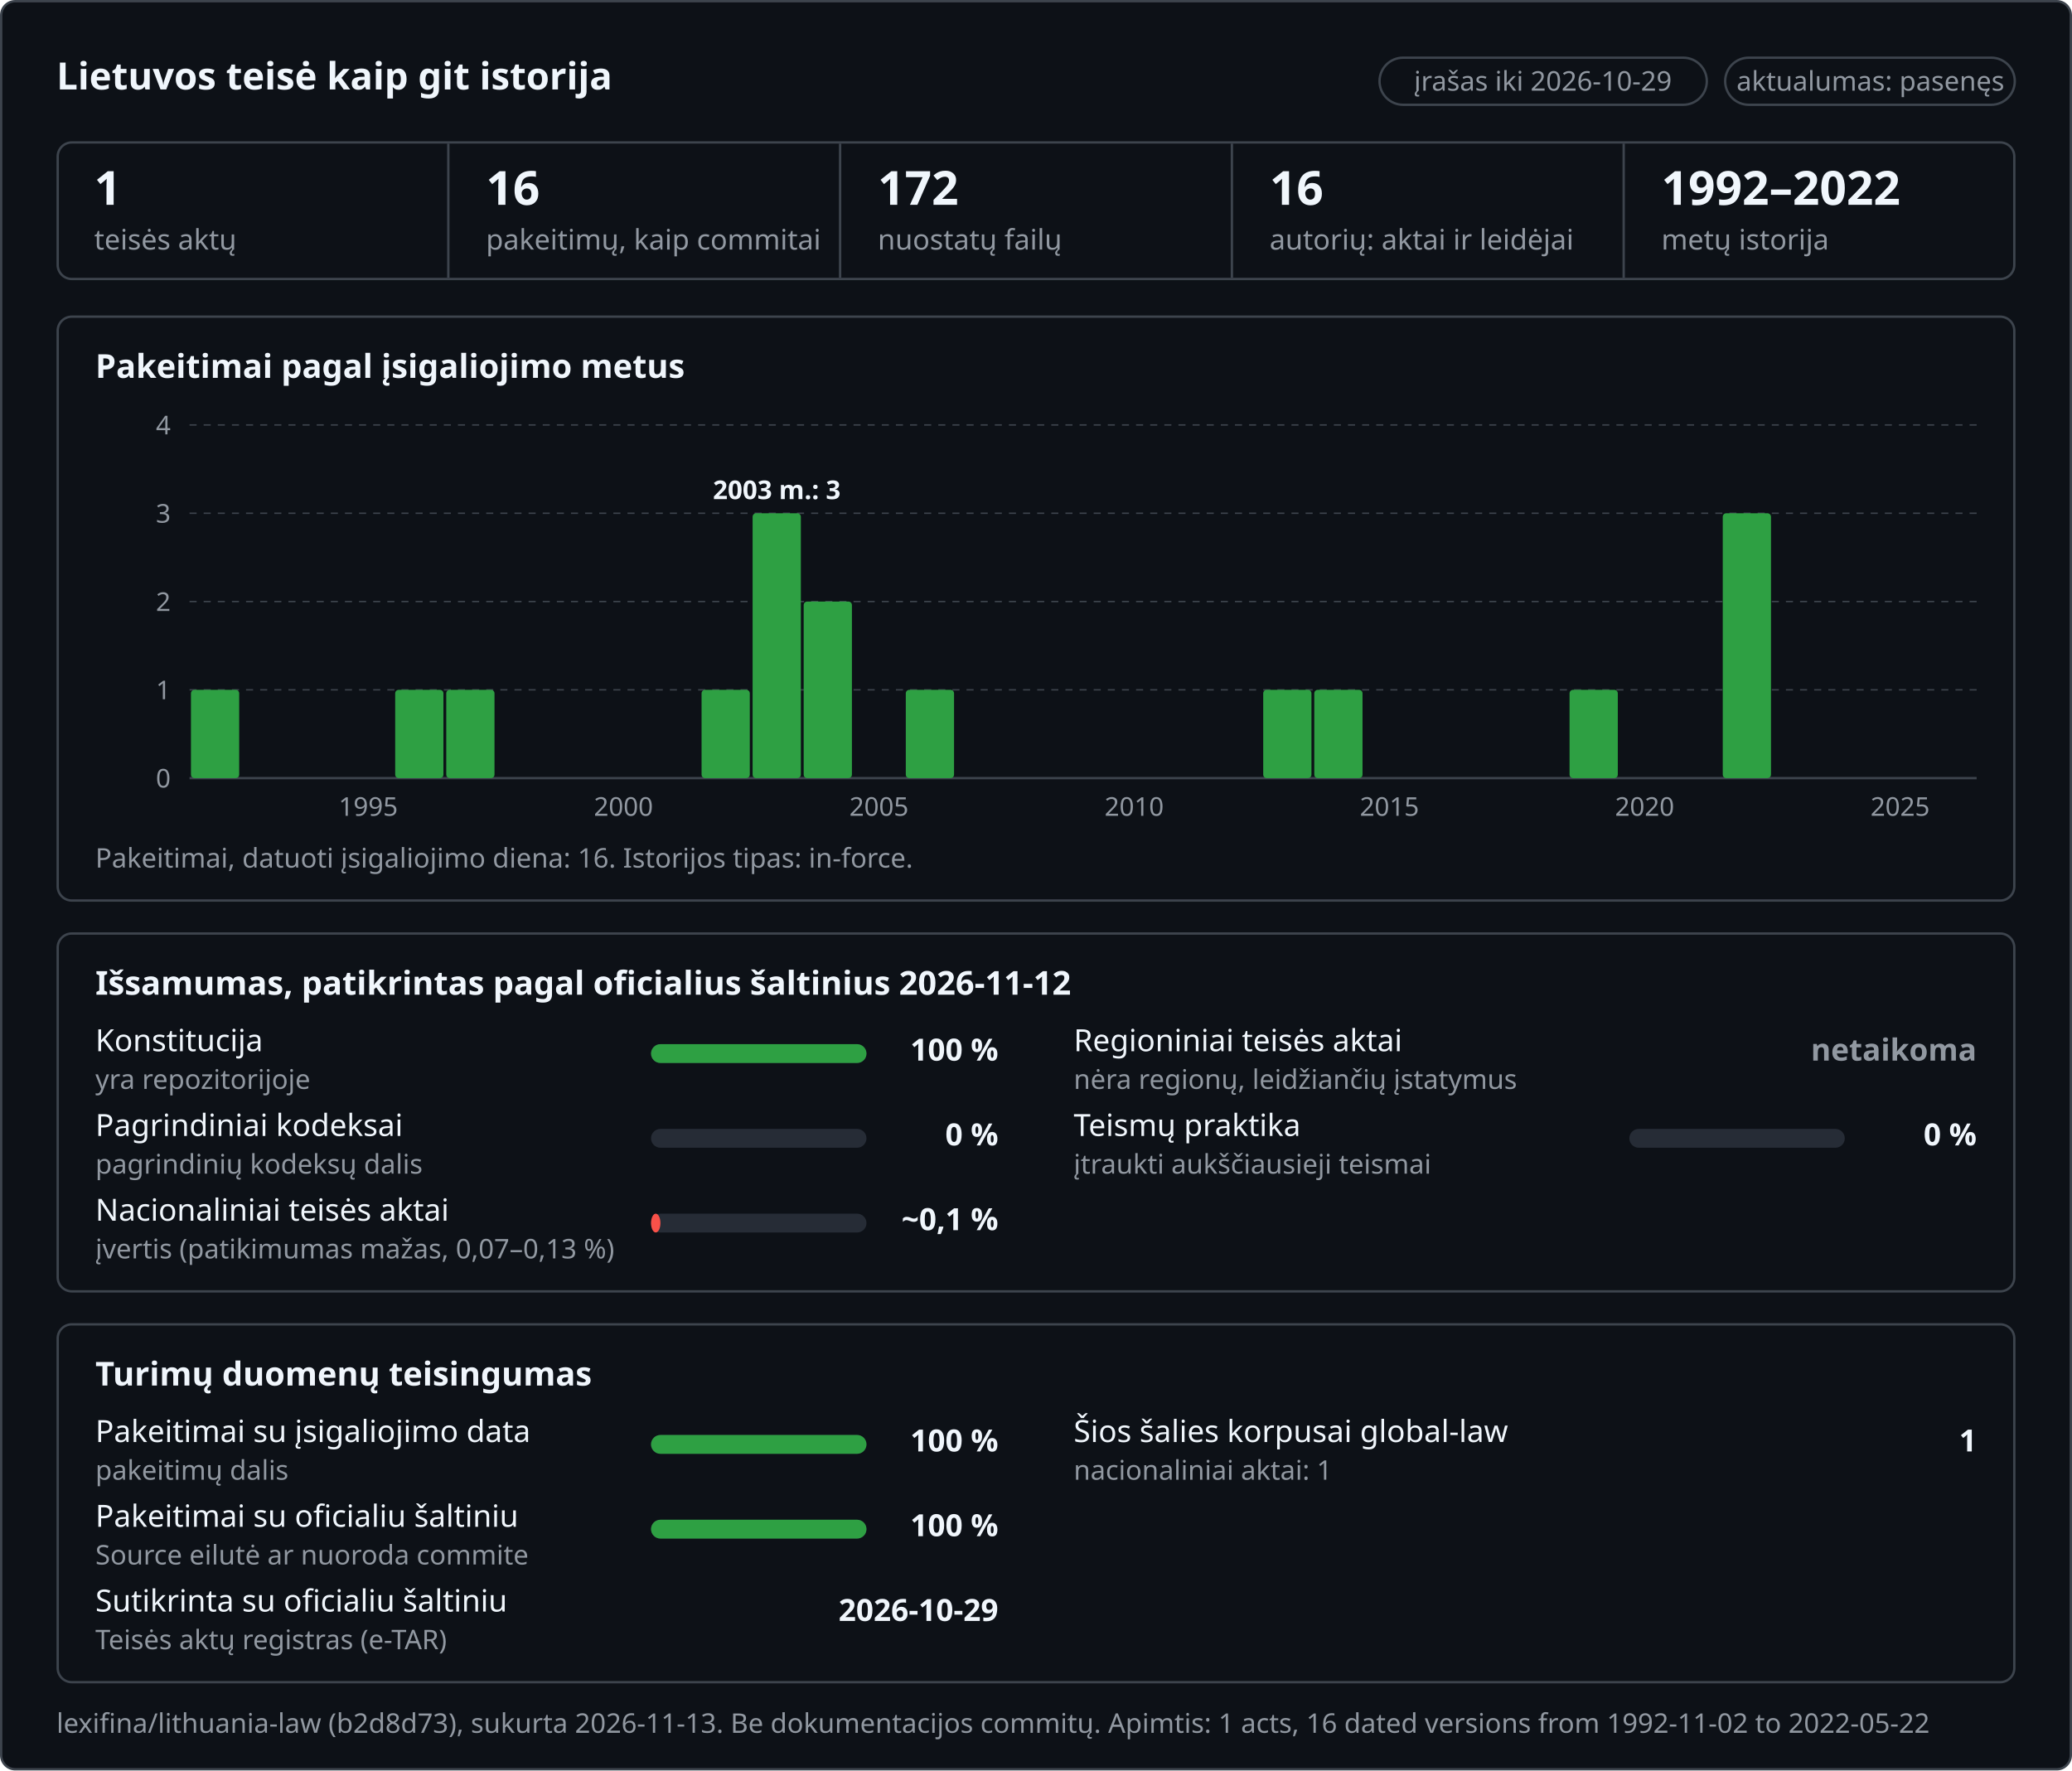
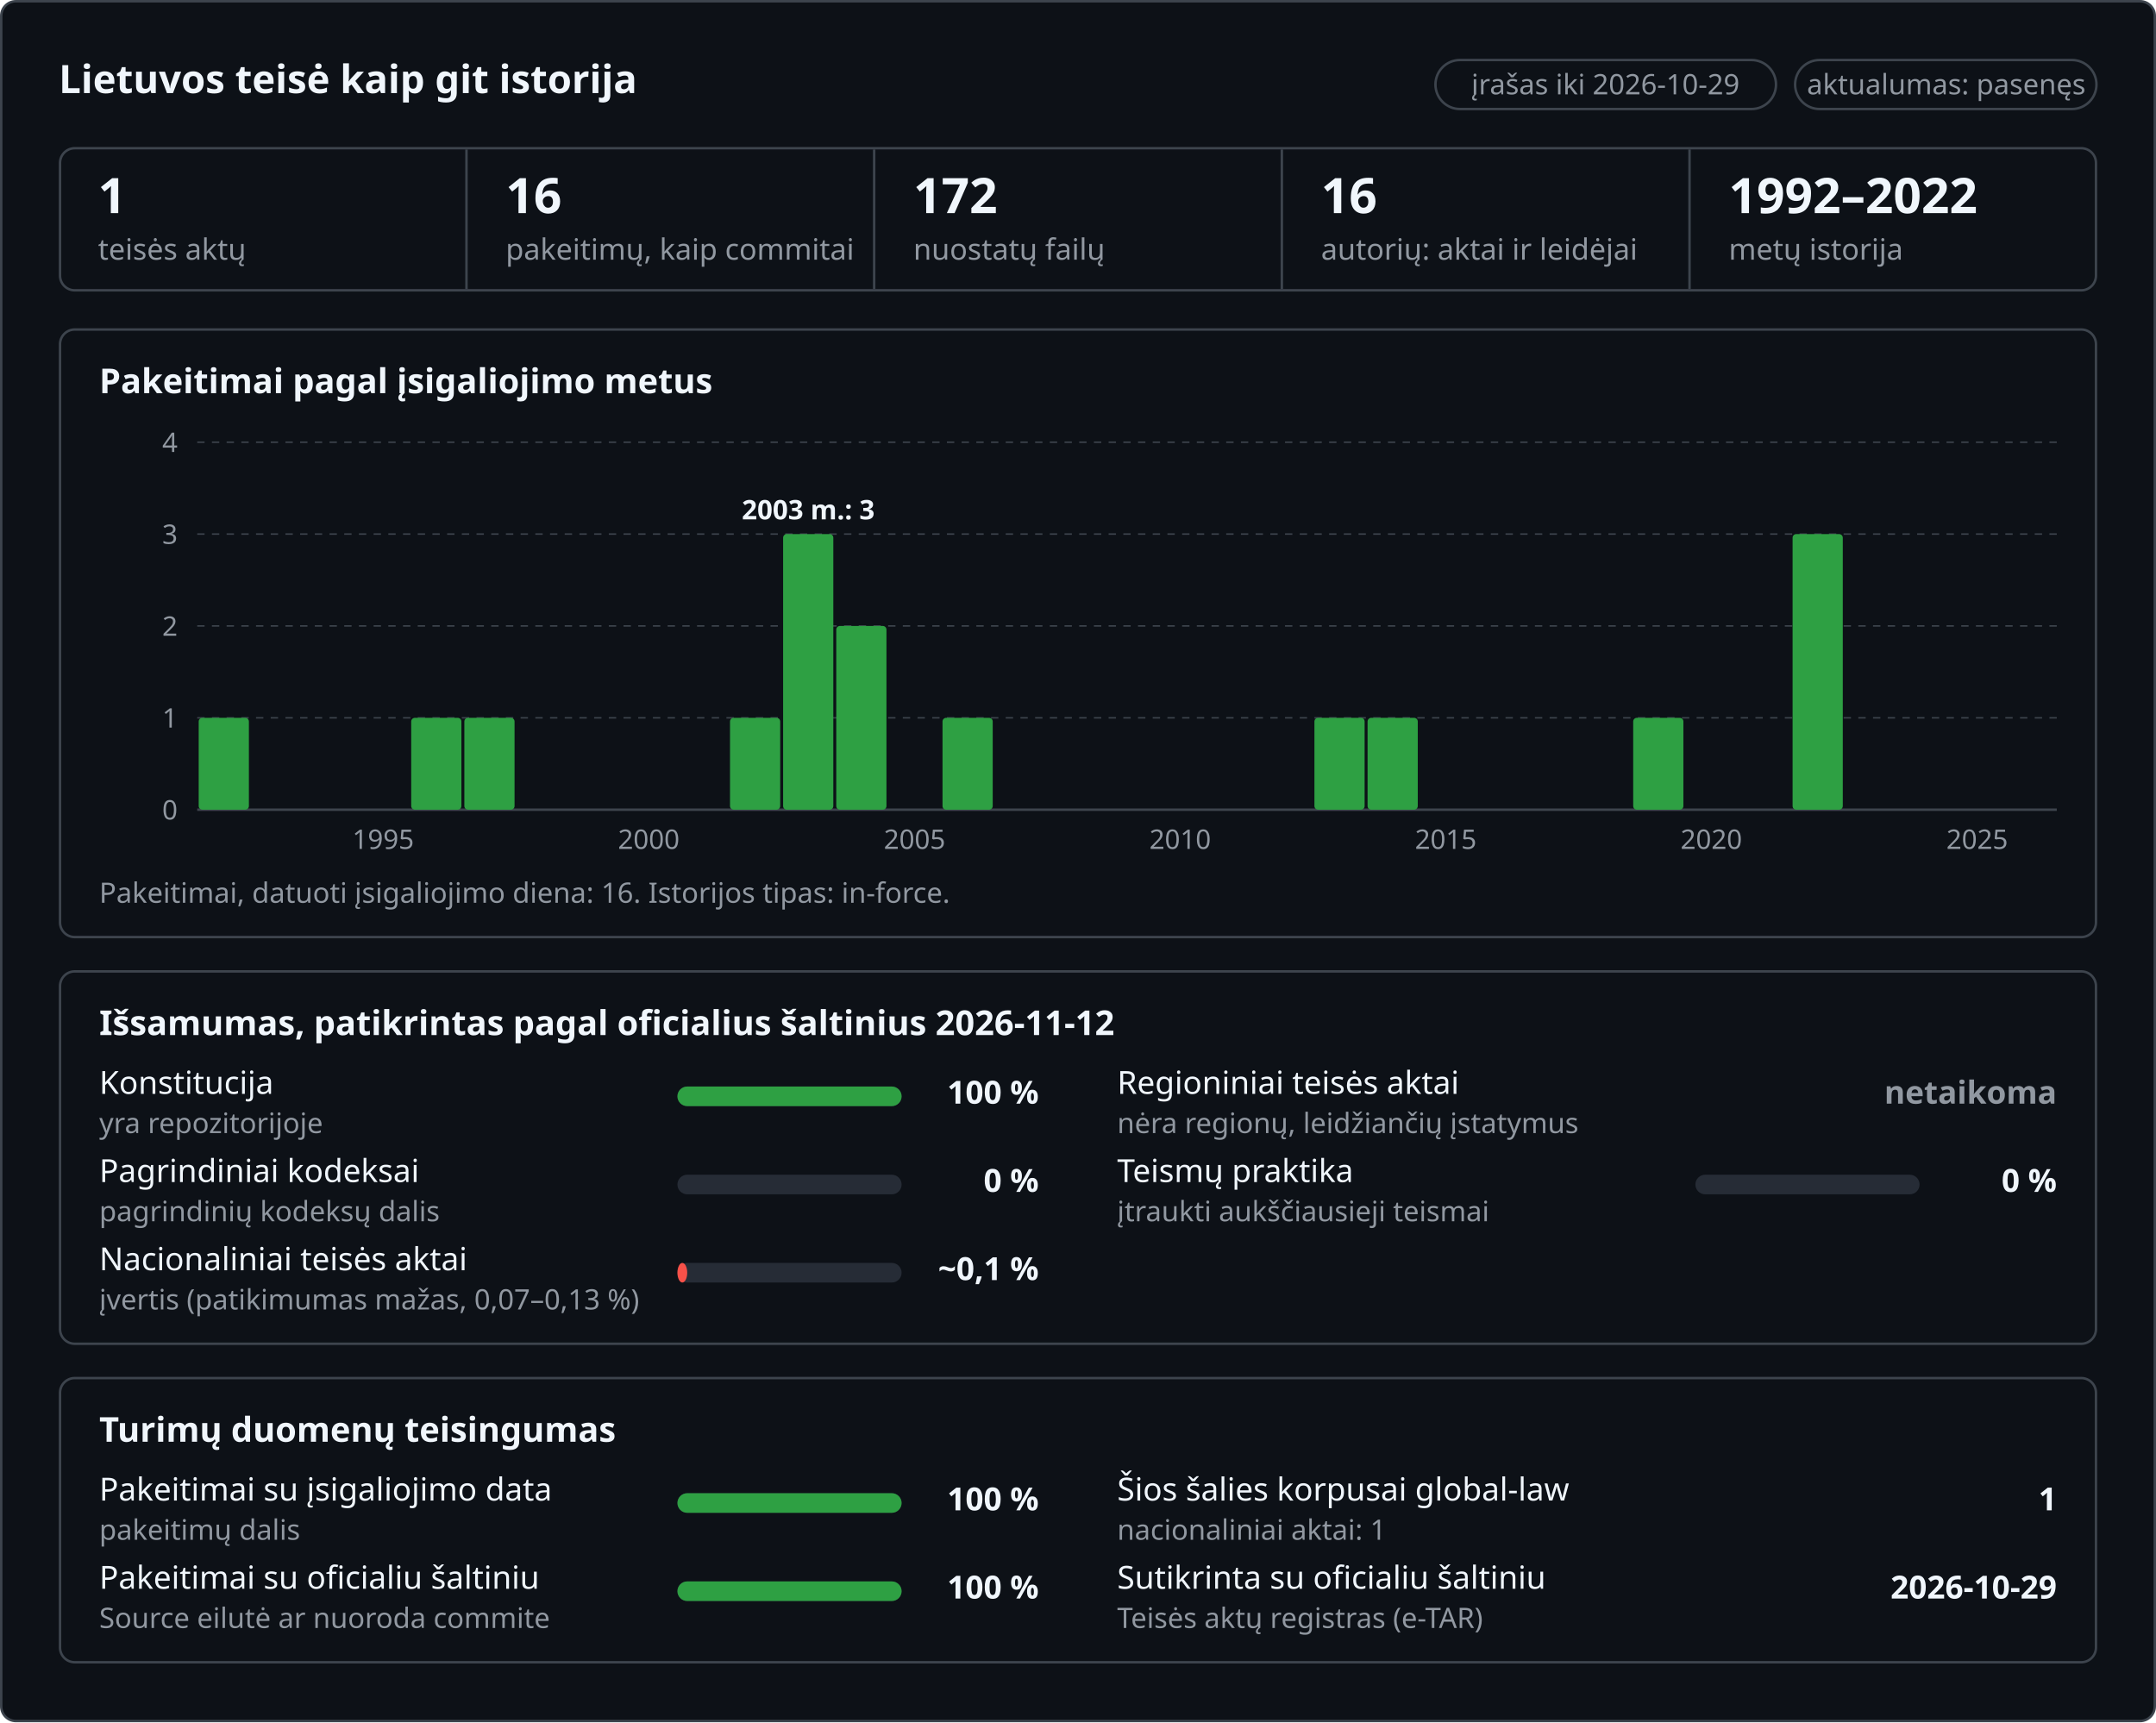
- <svg xmlns="http://www.w3.org/2000/svg" width="880" height="752" viewBox="0 0 880 752" font-family="-apple-system,BlinkMacSystemFont,Segoe UI,Noto Sans,Helvetica,Arial,sans-serif">
-   <rect x="0.5" y="0.5" width="879" height="751" rx="6" fill="#0d1117" stroke="#3d444d" />
+ <svg xmlns="http://www.w3.org/2000/svg" width="880" height="703" viewBox="0 0 880 703" font-family="-apple-system,BlinkMacSystemFont,Segoe UI,Noto Sans,Helvetica,Arial,sans-serif">
+   <rect x="0.5" y="0.5" width="879" height="702" rx="6" fill="#0d1117" stroke="#3d444d" />
  <text x="24" y="38" font-size="16" font-weight="600" fill="#f0f6fc">Lietuvos teisė kaip git istorija</text>
  <rect x="585.9" y="24.5" width="139" height="20" rx="10" fill="none" stroke="#3d444d" />
  <text x="655.3" y="38.5" font-size="11.5" font-weight="500" text-anchor="middle" fill="#9198a1">įrašas iki 2026-10-29</text>
  <rect x="732.7" y="24.5" width="123" height="20" rx="10" fill="none" stroke="#3d444d" />
  <text x="794.4" y="38.5" font-size="11.5" font-weight="500" text-anchor="middle" fill="#9198a1">aktualumas: pasenęs</text>
  <rect x="24.5" y="60.5" width="831" height="58" rx="6" fill="#0d1117" stroke="#3d444d" />
  <text x="40.0" y="87" font-size="20" font-weight="600" fill="#f0f6fc">1</text>
  <text x="40.0" y="106" font-size="12" fill="#9198a1">teisės aktų</text>
  <line x1="190.4" y1="61" x2="190.4" y2="118" stroke="#3d444d" />
  <text x="206.4" y="87" font-size="20" font-weight="600" fill="#f0f6fc">16</text>
  <text x="206.4" y="106" font-size="12" fill="#9198a1">pakeitimų, kaip commitai</text>
  <line x1="356.8" y1="61" x2="356.8" y2="118" stroke="#3d444d" />
  <text x="372.8" y="87" font-size="20" font-weight="600" fill="#f0f6fc">172</text>
  <text x="372.8" y="106" font-size="12" fill="#9198a1">nuostatų failų</text>
  <line x1="523.2" y1="61" x2="523.2" y2="118" stroke="#3d444d" />
  <text x="539.2" y="87" font-size="20" font-weight="600" fill="#f0f6fc">16</text>
  <text x="539.2" y="106" font-size="12" fill="#9198a1">autorių: aktai ir leidėjai</text>
  <line x1="689.6" y1="61" x2="689.6" y2="118" stroke="#3d444d" />
  <text x="705.6" y="87" font-size="20" font-weight="600" fill="#f0f6fc">1992–2022</text>
  <text x="705.6" y="106" font-size="12" fill="#9198a1">metų istorija</text>
  <rect x="24.5" y="134.5" width="831" height="248" rx="6" fill="#0d1117" stroke="#3d444d" />
  <text x="40.5" y="160.5" font-size="14" font-weight="600" fill="#f0f6fc">Pakeitimai pagal įsigaliojimo metus</text>
  <line x1="80.5" y1="330.5" x2="839.5" y2="330.5" stroke="#3d444d" stroke-width="1" />
  <text x="72.5" y="334.5" font-size="11" text-anchor="end" fill="#9198a1">0</text>
  <line x1="80.5" y1="293.0" x2="839.5" y2="293.0" stroke="#3d444d" stroke-width="0.6" stroke-dasharray="3 3" />
  <text x="72.5" y="297.0" font-size="11" text-anchor="end" fill="#9198a1">1</text>
  <line x1="80.5" y1="255.5" x2="839.5" y2="255.5" stroke="#3d444d" stroke-width="0.6" stroke-dasharray="3 3" />
  <text x="72.5" y="259.5" font-size="11" text-anchor="end" fill="#9198a1">2</text>
  <line x1="80.5" y1="218.0" x2="839.5" y2="218.0" stroke="#3d444d" stroke-width="0.6" stroke-dasharray="3 3" />
  <text x="72.5" y="222.0" font-size="11" text-anchor="end" fill="#9198a1">3</text>
  <line x1="80.5" y1="180.5" x2="839.5" y2="180.5" stroke="#3d444d" stroke-width="0.6" stroke-dasharray="3 3" />
  <text x="72.5" y="184.5" font-size="11" text-anchor="end" fill="#9198a1">4</text>
  <rect x="81.10" y="293.0" width="20.49" height="37.5" rx="1.5" fill="#2ea043" />
  <text x="156.4" y="346.5" font-size="11" text-anchor="middle" fill="#9198a1">1995</text>
  <rect x="167.84" y="293.0" width="20.49" height="37.5" rx="1.5" fill="#2ea043" />
  <rect x="189.53" y="293.0" width="20.49" height="37.5" rx="1.5" fill="#2ea043" />
  <text x="264.8" y="346.5" font-size="11" text-anchor="middle" fill="#9198a1">2000</text>
  <rect x="297.96" y="293.0" width="20.49" height="37.5" rx="1.5" fill="#2ea043" />
  <rect x="319.64" y="218.0" width="20.49" height="112.5" rx="1.5" fill="#2ea043" />
  <text x="329.9" y="212.0" font-size="11" font-weight="600" text-anchor="middle" fill="#f0f6fc">2003 m.: 3</text>
  <rect x="341.33" y="255.5" width="20.49" height="75.0" rx="1.5" fill="#2ea043" />
  <text x="373.3" y="346.5" font-size="11" text-anchor="middle" fill="#9198a1">2005</text>
  <rect x="384.70" y="293.0" width="20.49" height="37.5" rx="1.5" fill="#2ea043" />
  <text x="481.7" y="346.5" font-size="11" text-anchor="middle" fill="#9198a1">2010</text>
  <rect x="536.50" y="293.0" width="20.49" height="37.5" rx="1.5" fill="#2ea043" />
  <rect x="558.19" y="293.0" width="20.49" height="37.5" rx="1.5" fill="#2ea043" />
  <text x="590.1" y="346.5" font-size="11" text-anchor="middle" fill="#9198a1">2015</text>
  <rect x="666.61" y="293.0" width="20.49" height="37.5" rx="1.5" fill="#2ea043" />
  <text x="698.5" y="346.5" font-size="11" text-anchor="middle" fill="#9198a1">2020</text>
  <rect x="731.67" y="218.0" width="20.49" height="112.5" rx="1.5" fill="#2ea043" />
  <text x="807.0" y="346.5" font-size="11" text-anchor="middle" fill="#9198a1">2025</text>
  <text x="40.5" y="368.5" font-size="11.5" fill="#9198a1">Pakeitimai, datuoti įsigaliojimo diena: 16. Istorijos tipas: in-force.</text>
  <rect x="24.5" y="396.5" width="831" height="152" rx="6" fill="#0d1117" stroke="#3d444d" />
  <text x="40.5" y="422.5" font-size="14" font-weight="600" fill="#f0f6fc">Išsamumas, patikrintas pagal oficialius šaltinius 2026-11-12</text>
  <text x="40.5" y="446.5" font-size="13" fill="#f0f6fc">Konstitucija</text>
  <text x="40.5" y="462.5" font-size="11.5" fill="#9198a1">yra repozitorijoje</text>
  <g>
    <rect x="276.5" y="443.5" width="91.5" height="8" rx="4" fill="#262c36" />
    <rect x="276.5" y="443.5" width="91.5" height="8" rx="4" fill="#2ea043" />
  </g>
  <text x="424.0" y="450.5" font-size="13" font-weight="600" text-anchor="end" fill="#f0f6fc">100 %</text>
  <text x="40.5" y="482.5" font-size="13" fill="#f0f6fc">Pagrindiniai kodeksai</text>
  <text x="40.5" y="498.5" font-size="11.5" fill="#9198a1">pagrindinių kodeksų dalis</text>
  <g>
    <rect x="276.5" y="479.5" width="91.5" height="8" rx="4" fill="#262c36" />
  </g>
  <text x="424.0" y="486.5" font-size="13" font-weight="600" text-anchor="end" fill="#f0f6fc">0 %</text>
  <text x="40.5" y="518.5" font-size="13" fill="#f0f6fc">Nacionaliniai teisės aktai</text>
  <text x="40.5" y="534.5" font-size="11.5" fill="#9198a1">įvertis (patikimumas mažas, 0,07–0,13 %)</text>
  <g>
    <rect x="276.5" y="515.5" width="91.5" height="8" rx="4" fill="#262c36" />
    <rect x="276.5" y="515.5" width="4.0" height="8" rx="4" fill="#f85149" />
  </g>
  <text x="424.0" y="522.5" font-size="13" font-weight="600" text-anchor="end" fill="#f0f6fc">~0,1 %</text>
  <text x="456.0" y="446.5" font-size="13" fill="#f0f6fc">Regioniniai teisės aktai</text>
  <text x="456.0" y="462.5" font-size="11.5" fill="#9198a1">nėra regionų, leidžiančių įstatymus</text>
  <text x="839.5" y="450.5" font-size="13" font-weight="600" text-anchor="end" fill="#9198a1">netaikoma</text>
  <text x="456.0" y="482.5" font-size="13" fill="#f0f6fc">Teismų praktika</text>
  <text x="456.0" y="498.5" font-size="11.5" fill="#9198a1">įtraukti aukščiausieji teismai</text>
  <g>
    <rect x="692.0" y="479.5" width="91.5" height="8" rx="4" fill="#262c36" />
  </g>
  <text x="839.5" y="486.5" font-size="13" font-weight="600" text-anchor="end" fill="#f0f6fc">0 %</text>
-   <rect x="24.5" y="562.5" width="831" height="152" rx="6" fill="#0d1117" stroke="#3d444d" />
+   <rect x="24.5" y="562.5" width="831" height="116" rx="6" fill="#0d1117" stroke="#3d444d" />
  <text x="40.5" y="588.5" font-size="14" font-weight="600" fill="#f0f6fc">Turimų duomenų teisingumas</text>
  <text x="40.5" y="612.5" font-size="13" fill="#f0f6fc">Pakeitimai su įsigaliojimo data</text>
  <text x="40.5" y="628.5" font-size="11.5" fill="#9198a1">pakeitimų dalis</text>
  <g>
    <rect x="276.5" y="609.5" width="91.5" height="8" rx="4" fill="#262c36" />
    <rect x="276.5" y="609.5" width="91.5" height="8" rx="4" fill="#2ea043" />
  </g>
  <text x="424.0" y="616.5" font-size="13" font-weight="600" text-anchor="end" fill="#f0f6fc">100 %</text>
  <text x="40.5" y="648.5" font-size="13" fill="#f0f6fc">Pakeitimai su oficialiu šaltiniu</text>
  <text x="40.5" y="664.5" font-size="11.5" fill="#9198a1">Source eilutė ar nuoroda commite</text>
  <g>
    <rect x="276.5" y="645.5" width="91.5" height="8" rx="4" fill="#262c36" />
    <rect x="276.5" y="645.5" width="91.5" height="8" rx="4" fill="#2ea043" />
  </g>
  <text x="424.0" y="652.5" font-size="13" font-weight="600" text-anchor="end" fill="#f0f6fc">100 %</text>
-   <text x="40.5" y="684.5" font-size="13" fill="#f0f6fc">Sutikrinta su oficialiu šaltiniu</text>
-   <text x="40.5" y="700.5" font-size="11.5" fill="#9198a1">Teisės aktų registras (e-TAR)</text>
-   <text x="424.0" y="688.5" font-size="13" font-weight="600" text-anchor="end" fill="#f0f6fc">2026-10-29</text>
  <text x="456.0" y="612.5" font-size="13" fill="#f0f6fc">Šios šalies korpusai global-law</text>
  <text x="456.0" y="628.5" font-size="11.5" fill="#9198a1">nacionaliniai aktai: 1</text>
  <text x="839.5" y="616.5" font-size="13" font-weight="600" text-anchor="end" fill="#f0f6fc">1</text>
-   <text x="24" y="736" font-size="11.5" fill="#9198a1">lexifina/lithuania-law (b2d8d73), sukurta 2026-11-13. Be dokumentacijos commitų. Apimtis: 1 acts, 16 dated versions from 1992-11-02 to 2022-05-22</text>
+   <text x="456.0" y="648.5" font-size="13" fill="#f0f6fc">Sutikrinta su oficialiu šaltiniu</text>
+   <text x="456.0" y="664.5" font-size="11.5" fill="#9198a1">Teisės aktų registras (e-TAR)</text>
+   <text x="839.5" y="652.5" font-size="13" font-weight="600" text-anchor="end" fill="#f0f6fc">2026-10-29</text>
</svg>
